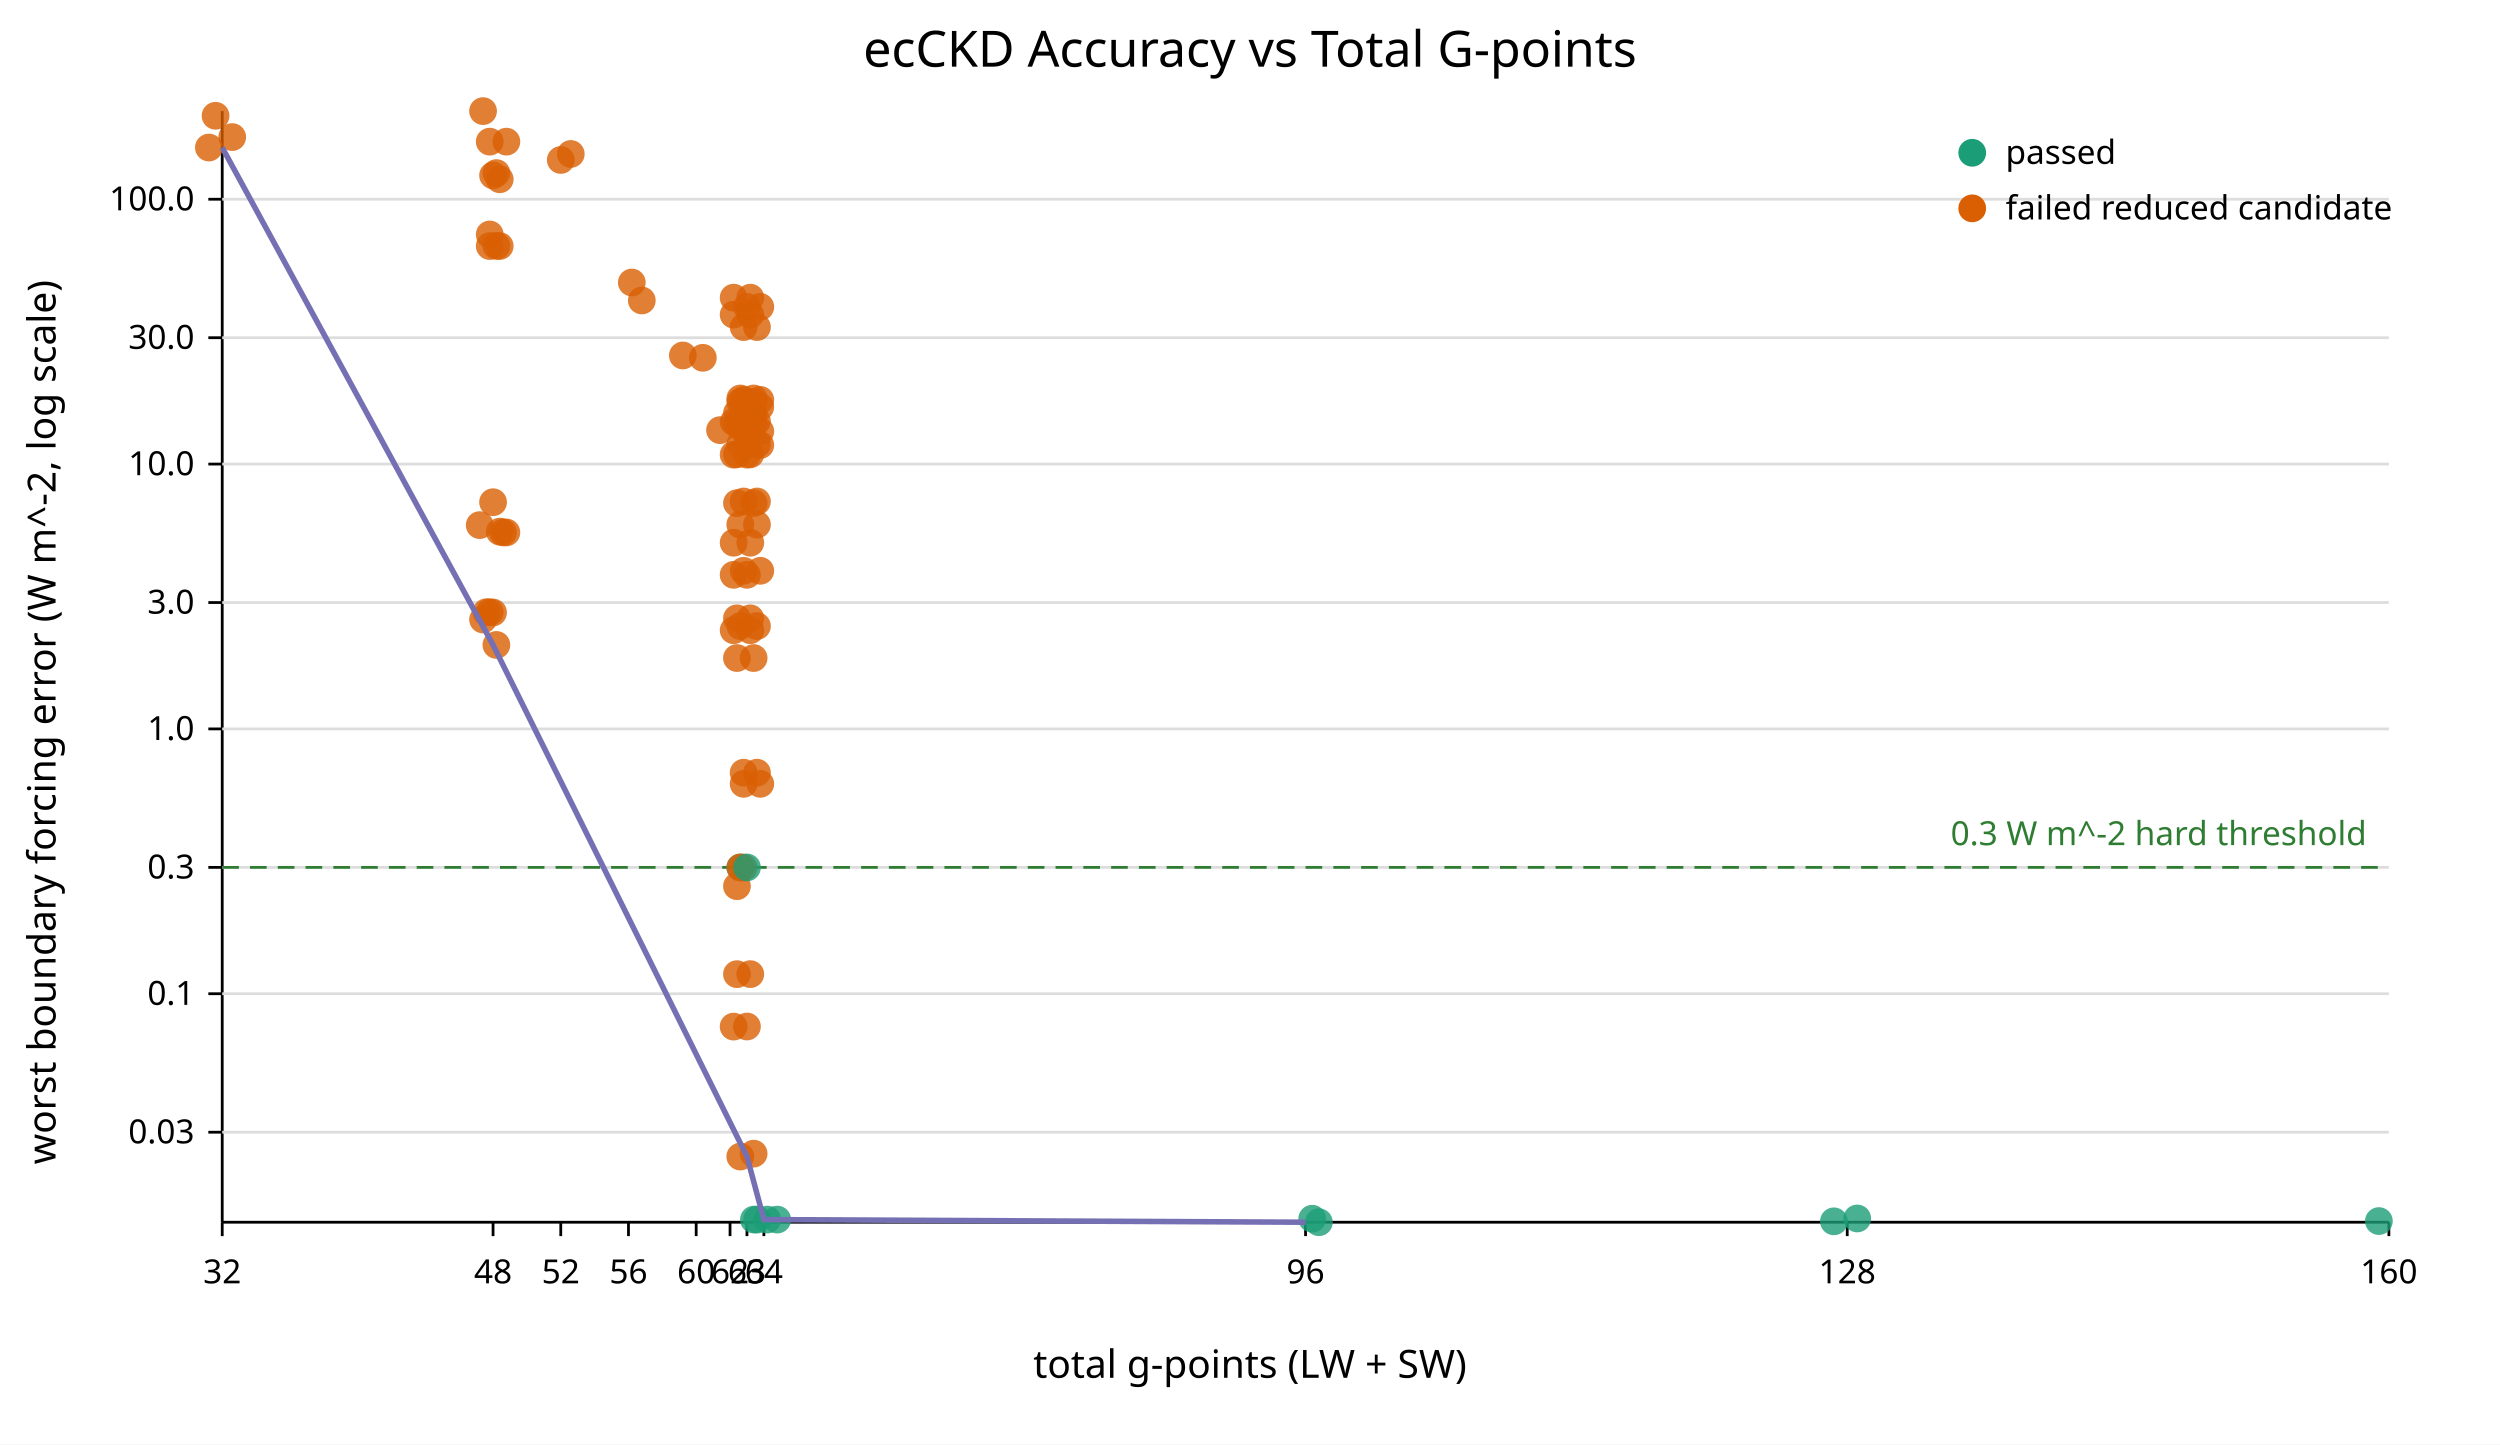
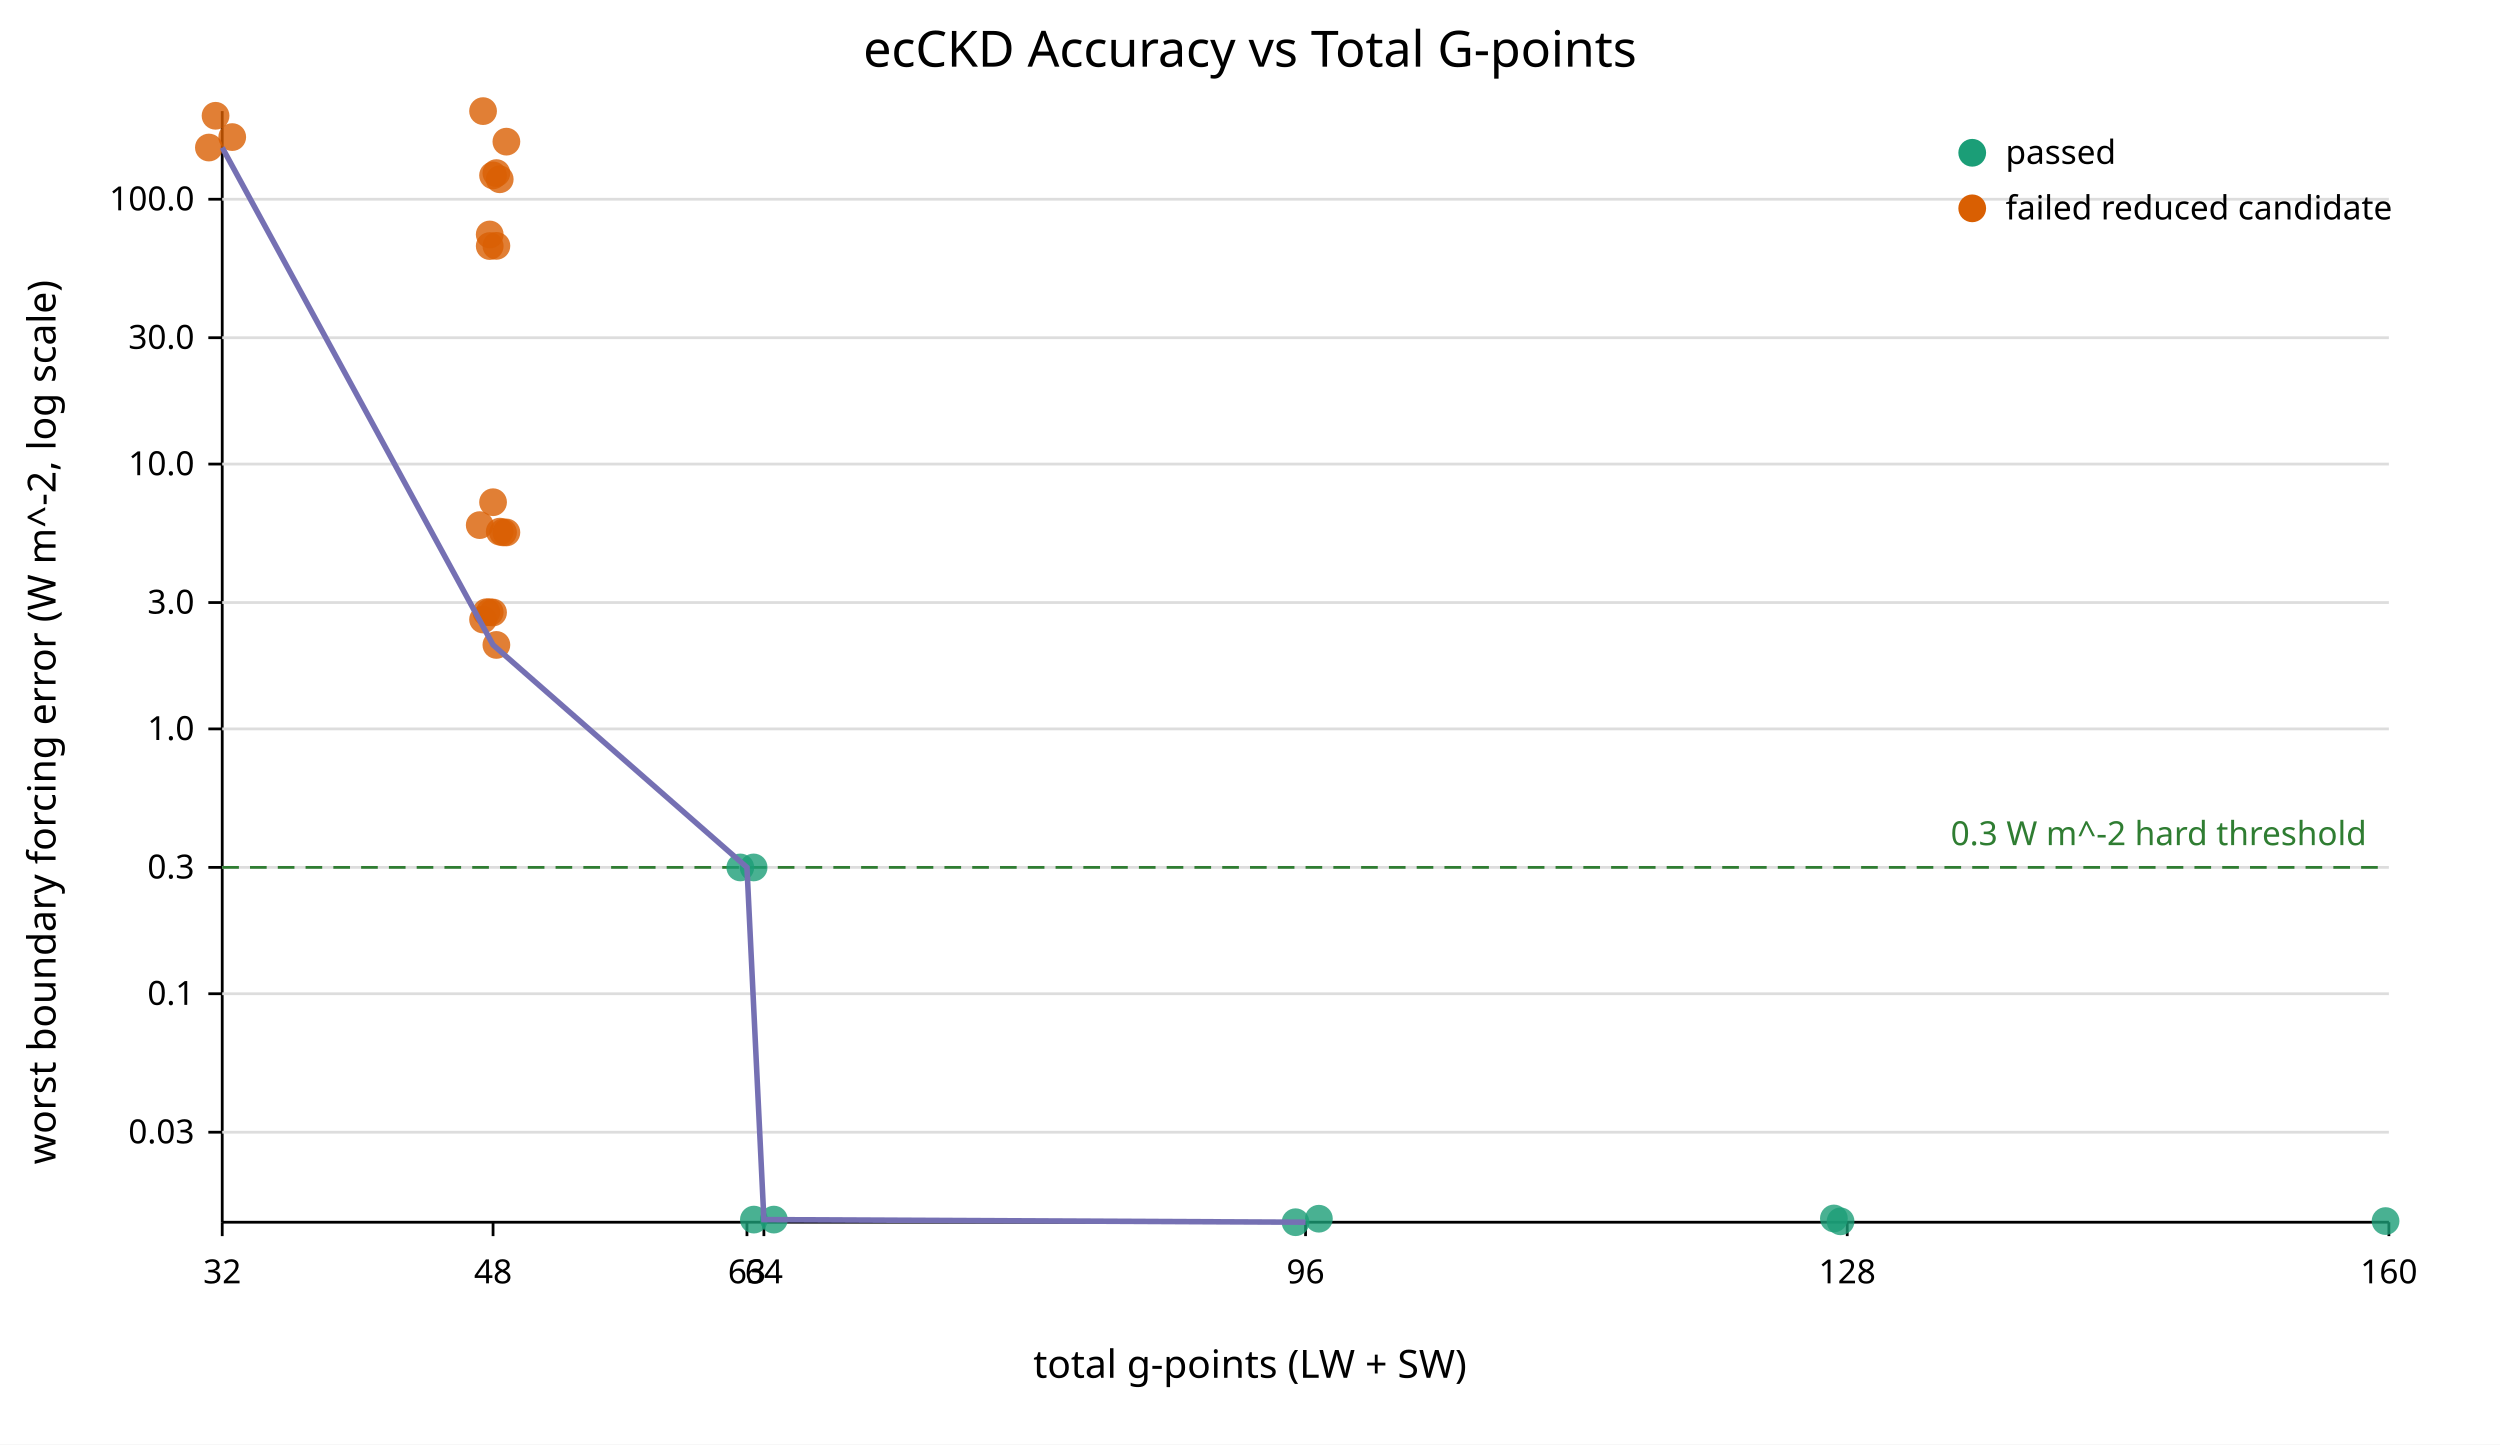
<svg xmlns="http://www.w3.org/2000/svg" width="900" height="520" viewBox="0 0 900 520">
  <rect width="100%" height="100%" fill="white" />
  <text x="450" y="24" text-anchor="middle" font-family="sans-serif" font-size="18">ecCKD Accuracy vs Total G-points</text>
  <line x1="80" y1="440" x2="860" y2="440" stroke="black" />
  <line x1="80" y1="40" x2="80" y2="440" stroke="black" />
  <text x="450" y="496" text-anchor="middle" font-family="sans-serif" font-size="14">total g-points (LW + SW)</text>
  <text x="20" y="260" text-anchor="middle" font-family="sans-serif" font-size="14" transform="rotate(-90 20 260)">worst boundary forcing error (W m^-2, log scale)</text>
  <line x1="80.0" y1="440" x2="80.0" y2="445" stroke="black" />
  <text x="80.0" y="462" text-anchor="middle" font-family="sans-serif" font-size="12">32</text>
  <line x1="177.5" y1="440" x2="177.5" y2="445" stroke="black" />
  <text x="177.5" y="462" text-anchor="middle" font-family="sans-serif" font-size="12">48</text>
-   <line x1="201.875" y1="440" x2="201.875" y2="445" stroke="black" />
-   <text x="201.875" y="462" text-anchor="middle" font-family="sans-serif" font-size="12">52</text>
-   <line x1="226.25" y1="440" x2="226.25" y2="445" stroke="black" />
-   <text x="226.25" y="462" text-anchor="middle" font-family="sans-serif" font-size="12">56</text>
-   <line x1="250.625" y1="440" x2="250.625" y2="445" stroke="black" />
-   <text x="250.625" y="462" text-anchor="middle" font-family="sans-serif" font-size="12">60</text>
-   <line x1="262.812" y1="440" x2="262.812" y2="445" stroke="black" />
-   <text x="262.812" y="462" text-anchor="middle" font-family="sans-serif" font-size="12">62</text>
  <line x1="268.906" y1="440" x2="268.906" y2="445" stroke="black" />
  <text x="268.906" y="462" text-anchor="middle" font-family="sans-serif" font-size="12">63</text>
  <line x1="275.0" y1="440" x2="275.0" y2="445" stroke="black" />
  <text x="275.0" y="462" text-anchor="middle" font-family="sans-serif" font-size="12">64</text>
  <line x1="470.0" y1="440" x2="470.0" y2="445" stroke="black" />
  <text x="470.0" y="462" text-anchor="middle" font-family="sans-serif" font-size="12">96</text>
  <line x1="665.0" y1="440" x2="665.0" y2="445" stroke="black" />
  <text x="665.0" y="462" text-anchor="middle" font-family="sans-serif" font-size="12">128</text>
  <line x1="860.0" y1="440" x2="860.0" y2="445" stroke="black" />
  <text x="860.0" y="462" text-anchor="middle" font-family="sans-serif" font-size="12">160</text>
  <line x1="75" y1="407.596" x2="80" y2="407.596" stroke="black" />
  <line x1="80" y1="407.596" x2="860" y2="407.596" stroke="#dddddd" />
  <text x="70" y="411.596" text-anchor="end" font-family="sans-serif" font-size="12">0.03</text>
  <line x1="75" y1="357.745" x2="80" y2="357.745" stroke="black" />
  <line x1="80" y1="357.745" x2="860" y2="357.745" stroke="#dddddd" />
  <text x="70" y="361.745" text-anchor="end" font-family="sans-serif" font-size="12">0.1</text>
  <line x1="75" y1="312.256" x2="80" y2="312.256" stroke="black" />
  <line x1="80" y1="312.256" x2="860" y2="312.256" stroke="#dddddd" />
  <text x="70" y="316.256" text-anchor="end" font-family="sans-serif" font-size="12">0.3</text>
  <line x1="75" y1="262.405" x2="80" y2="262.405" stroke="black" />
  <line x1="80" y1="262.405" x2="860" y2="262.405" stroke="#dddddd" />
  <text x="70" y="266.405" text-anchor="end" font-family="sans-serif" font-size="12">1.0</text>
  <line x1="75" y1="216.916" x2="80" y2="216.916" stroke="black" />
  <line x1="80" y1="216.916" x2="860" y2="216.916" stroke="#dddddd" />
  <text x="70" y="220.916" text-anchor="end" font-family="sans-serif" font-size="12">3.0</text>
  <line x1="75" y1="167.065" x2="80" y2="167.065" stroke="black" />
  <line x1="80" y1="167.065" x2="860" y2="167.065" stroke="#dddddd" />
  <text x="70" y="171.065" text-anchor="end" font-family="sans-serif" font-size="12">10.0</text>
  <line x1="75" y1="121.577" x2="80" y2="121.577" stroke="black" />
  <line x1="80" y1="121.577" x2="860" y2="121.577" stroke="#dddddd" />
  <text x="70" y="125.577" text-anchor="end" font-family="sans-serif" font-size="12">30.0</text>
  <line x1="75" y1="71.726" x2="80" y2="71.726" stroke="black" />
  <line x1="80" y1="71.726" x2="860" y2="71.726" stroke="#dddddd" />
  <text x="70" y="75.726" text-anchor="end" font-family="sans-serif" font-size="12">100.0</text>
  <line x1="80" y1="312.256" x2="860" y2="312.256" stroke="#2f7d32" stroke-dasharray="6 4" />
  <text x="852" y="304.256" text-anchor="end" font-family="sans-serif" font-size="12" fill="#2f7d32">0.3 W m^-2 hard threshold</text>
  <circle cx="271.4" cy="439.053" r="5" fill="#1b9e77" opacity="0.8" />
  <circle cx="266.506" cy="312.28" r="5" fill="#1b9e77" opacity="0.8" />
  <circle cx="176.3" cy="88.576" r="5" fill="#d95f02" opacity="0.8" />
  <circle cx="177.5" cy="180.799" r="5" fill="#d95f02" opacity="0.8" />
  <circle cx="178.7" cy="88.51" r="5" fill="#d95f02" opacity="0.8" />
  <circle cx="179.9" cy="191.387" r="5" fill="#d95f02" opacity="0.8" />
  <circle cx="181.1" cy="191.666" r="5" fill="#d95f02" opacity="0.8" />
  <circle cx="182.3" cy="191.677" r="5" fill="#d95f02" opacity="0.8" />
  <circle cx="172.7" cy="189.041" r="5" fill="#d95f02" opacity="0.8" />
  <circle cx="173.9" cy="223.023" r="5" fill="#d95f02" opacity="0.8" />
  <circle cx="175.1" cy="220.4" r="5" fill="#d95f02" opacity="0.8" />
  <circle cx="176.3" cy="220.4" r="5" fill="#d95f02" opacity="0.8" />
  <circle cx="177.5" cy="220.503" r="5" fill="#d95f02" opacity="0.8" />
  <circle cx="178.7" cy="232.176" r="5" fill="#d95f02" opacity="0.8" />
  <circle cx="179.9" cy="64.538" r="5" fill="#d95f02" opacity="0.8" />
  <circle cx="83.6" cy="49.349" r="5" fill="#d95f02" opacity="0.8" />
  <circle cx="182.3" cy="50.995" r="5" fill="#d95f02" opacity="0.8" />
  <circle cx="75.2" cy="53.116" r="5" fill="#d95f02" opacity="0.8" />
  <circle cx="173.9" cy="40.0" r="5" fill="#d95f02" opacity="0.8" />
  <circle cx="77.6" cy="41.681" r="5" fill="#d95f02" opacity="0.8" />
  <circle cx="176.3" cy="84.412" r="5" fill="#d95f02" opacity="0.8" />
  <circle cx="177.5" cy="63.141" r="5" fill="#d95f02" opacity="0.8" />
  <circle cx="178.7" cy="62.307" r="5" fill="#d95f02" opacity="0.8" />
-   <circle cx="179.9" cy="88.576" r="5" fill="#d95f02" opacity="0.8" />
-   <circle cx="205.475" cy="55.428" r="5" fill="#d95f02" opacity="0.8" />
-   <circle cx="231.05" cy="108.172" r="5" fill="#d95f02" opacity="0.8" />
-   <circle cx="245.825" cy="127.969" r="5" fill="#d95f02" opacity="0.8" />
-   <circle cx="259.212" cy="154.85" r="5" fill="#d95f02" opacity="0.8" />
-   <circle cx="272.6" cy="439.053" r="5" fill="#1b9e77" opacity="0.8" />
-   <circle cx="176.3" cy="50.995" r="5" fill="#d95f02" opacity="0.8" />
-   <circle cx="201.875" cy="57.586" r="5" fill="#d95f02" opacity="0.8" />
-   <circle cx="227.45" cy="101.701" r="5" fill="#d95f02" opacity="0.8" />
-   <circle cx="253.025" cy="128.811" r="5" fill="#d95f02" opacity="0.8" />
-   <circle cx="266.413" cy="153.756" r="5" fill="#d95f02" opacity="0.8" />
-   <circle cx="279.8" cy="439.053" r="5" fill="#1b9e77" opacity="0.8" />
-   <circle cx="264.106" cy="195.379" r="5" fill="#d95f02" opacity="0.8" />
-   <circle cx="265.306" cy="152.477" r="5" fill="#d95f02" opacity="0.8" />
-   <circle cx="266.506" cy="159.908" r="5" fill="#d95f02" opacity="0.8" />
-   <circle cx="267.706" cy="143.954" r="5" fill="#d95f02" opacity="0.8" />
-   <circle cx="268.906" cy="163.674" r="5" fill="#d95f02" opacity="0.8" />
-   <circle cx="270.106" cy="163.573" r="5" fill="#d95f02" opacity="0.8" />
-   <circle cx="271.306" cy="143.45" r="5" fill="#d95f02" opacity="0.8" />
-   <circle cx="272.506" cy="180.536" r="5" fill="#d95f02" opacity="0.8" />
-   <circle cx="273.706" cy="155.26" r="5" fill="#d95f02" opacity="0.8" />
-   <circle cx="264.106" cy="107.159" r="5" fill="#d95f02" opacity="0.8" />
-   <circle cx="265.306" cy="181.128" r="5" fill="#d95f02" opacity="0.8" />
-   <circle cx="266.506" cy="151.681" r="5" fill="#d95f02" opacity="0.8" />
-   <circle cx="267.706" cy="146.5" r="5" fill="#d95f02" opacity="0.8" />
-   <circle cx="268.906" cy="151.889" r="5" fill="#d95f02" opacity="0.8" />
-   <circle cx="270.106" cy="222.595" r="5" fill="#d95f02" opacity="0.8" />
-   <circle cx="271.306" cy="144.702" r="5" fill="#d95f02" opacity="0.8" />
-   <circle cx="272.506" cy="278.162" r="5" fill="#d95f02" opacity="0.8" />
-   <circle cx="273.706" cy="160.221" r="5" fill="#d95f02" opacity="0.8" />
-   <circle cx="264.106" cy="226.883" r="5" fill="#d95f02" opacity="0.8" />
-   <circle cx="265.306" cy="236.894" r="5" fill="#d95f02" opacity="0.8" />
-   <circle cx="266.506" cy="225.387" r="5" fill="#d95f02" opacity="0.8" />
-   <circle cx="267.706" cy="282.178" r="5" fill="#d95f02" opacity="0.8" />
-   <circle cx="268.906" cy="369.544" r="5" fill="#d95f02" opacity="0.8" />
-   <circle cx="270.106" cy="350.687" r="5" fill="#d95f02" opacity="0.8" />
-   <circle cx="271.306" cy="415.315" r="5" fill="#d95f02" opacity="0.8" />
-   <circle cx="272.506" cy="117.759" r="5" fill="#d95f02" opacity="0.8" />
-   <circle cx="273.706" cy="110.473" r="5" fill="#d95f02" opacity="0.8" />
-   <circle cx="264.106" cy="113.277" r="5" fill="#d95f02" opacity="0.8" />
-   <circle cx="265.306" cy="148.682" r="5" fill="#d95f02" opacity="0.8" />
-   <circle cx="266.506" cy="188.856" r="5" fill="#d95f02" opacity="0.8" />
-   <circle cx="267.706" cy="205.492" r="5" fill="#d95f02" opacity="0.8" />
-   <circle cx="268.906" cy="206.935" r="5" fill="#d95f02" opacity="0.8" />
-   <circle cx="270.106" cy="195.379" r="5" fill="#d95f02" opacity="0.8" />
-   <circle cx="271.306" cy="152.477" r="5" fill="#d95f02" opacity="0.8" />
-   <circle cx="272.506" cy="159.908" r="5" fill="#d95f02" opacity="0.8" />
-   <circle cx="273.706" cy="143.954" r="5" fill="#d95f02" opacity="0.8" />
-   <circle cx="264.106" cy="163.674" r="5" fill="#d95f02" opacity="0.8" />
-   <circle cx="265.306" cy="163.573" r="5" fill="#d95f02" opacity="0.8" />
-   <circle cx="266.506" cy="143.45" r="5" fill="#d95f02" opacity="0.8" />
-   <circle cx="267.706" cy="180.536" r="5" fill="#d95f02" opacity="0.8" />
-   <circle cx="268.906" cy="155.26" r="5" fill="#d95f02" opacity="0.8" />
-   <circle cx="270.106" cy="107.159" r="5" fill="#d95f02" opacity="0.8" />
-   <circle cx="271.306" cy="181.128" r="5" fill="#d95f02" opacity="0.8" />
-   <circle cx="272.506" cy="151.681" r="5" fill="#d95f02" opacity="0.8" />
-   <circle cx="273.706" cy="146.5" r="5" fill="#d95f02" opacity="0.8" />
-   <circle cx="264.106" cy="151.889" r="5" fill="#d95f02" opacity="0.8" />
-   <circle cx="265.306" cy="222.595" r="5" fill="#d95f02" opacity="0.8" />
-   <circle cx="266.506" cy="144.702" r="5" fill="#d95f02" opacity="0.8" />
-   <circle cx="267.706" cy="278.164" r="5" fill="#d95f02" opacity="0.8" />
-   <circle cx="268.906" cy="160.221" r="5" fill="#d95f02" opacity="0.8" />
-   <circle cx="270.106" cy="226.884" r="5" fill="#d95f02" opacity="0.8" />
-   <circle cx="271.306" cy="236.894" r="5" fill="#d95f02" opacity="0.8" />
-   <circle cx="272.506" cy="225.388" r="5" fill="#d95f02" opacity="0.8" />
-   <circle cx="273.706" cy="282.18" r="5" fill="#d95f02" opacity="0.8" />
-   <circle cx="264.106" cy="369.579" r="5" fill="#d95f02" opacity="0.8" />
-   <circle cx="265.306" cy="350.696" r="5" fill="#d95f02" opacity="0.8" />
-   <circle cx="266.506" cy="416.353" r="5" fill="#d95f02" opacity="0.8" />
-   <circle cx="267.706" cy="117.759" r="5" fill="#d95f02" opacity="0.8" />
-   <circle cx="268.906" cy="110.473" r="5" fill="#d95f02" opacity="0.8" />
-   <circle cx="270.106" cy="113.277" r="5" fill="#d95f02" opacity="0.8" />
-   <circle cx="271.306" cy="148.682" r="5" fill="#d95f02" opacity="0.8" />
-   <circle cx="272.506" cy="188.856" r="5" fill="#d95f02" opacity="0.8" />
-   <circle cx="273.706" cy="205.493" r="5" fill="#d95f02" opacity="0.8" />
-   <circle cx="264.106" cy="206.935" r="5" fill="#d95f02" opacity="0.8" />
-   <circle cx="265.306" cy="319.026" r="5" fill="#d95f02" opacity="0.8" />
-   <circle cx="266.506" cy="312.273" r="5" fill="#d95f02" opacity="0.8" />
-   <circle cx="267.706" cy="312.334" r="5" fill="#d95f02" opacity="0.8" />
-   <circle cx="268.906" cy="312.28" r="5" fill="#1b9e77" opacity="0.8" />
-   <circle cx="276.2" cy="439.054" r="5" fill="#1b9e77" opacity="0.8" />
-   <circle cx="472.4" cy="438.74" r="5" fill="#1b9e77" opacity="0.8" />
-   <circle cx="668.6" cy="438.649" r="5" fill="#1b9e77" opacity="0.8" />
-   <circle cx="474.8" cy="440.0" r="5" fill="#1b9e77" opacity="0.8" />
-   <circle cx="660.2" cy="439.679" r="5" fill="#1b9e77" opacity="0.8" />
-   <circle cx="856.4" cy="439.586" r="5" fill="#1b9e77" opacity="0.8" />
-   <polyline points="80.0,53.116 177.5,232.176 268.906,416.353 275.0,439.054 470.0,440.0" fill="none" stroke="#7570b3" stroke-width="2" />
+   <circle cx="271.306" cy="312.28" r="5" fill="#1b9e77" opacity="0.8" />
+   <circle cx="278.6" cy="439.054" r="5" fill="#1b9e77" opacity="0.8" />
+   <circle cx="474.8" cy="438.74" r="5" fill="#1b9e77" opacity="0.8" />
+   <circle cx="660.2" cy="438.649" r="5" fill="#1b9e77" opacity="0.8" />
+   <circle cx="466.4" cy="440.0" r="5" fill="#1b9e77" opacity="0.8" />
+   <circle cx="662.6" cy="439.679" r="5" fill="#1b9e77" opacity="0.8" />
+   <circle cx="858.8" cy="439.586" r="5" fill="#1b9e77" opacity="0.8" />
+   <polyline points="80.0,53.116 177.5,232.176 268.906,312.28 275.0,439.054 470.0,440.0" fill="none" stroke="#7570b3" stroke-width="2" />
  <circle cx="710" cy="55" r="5" fill="#1b9e77" />
  <text x="722" y="59" font-family="sans-serif" font-size="12">passed</text>
  <circle cx="710" cy="75" r="5" fill="#d95f02" />
  <text x="722" y="79" font-family="sans-serif" font-size="12">failed reduced candidate</text>
</svg>
